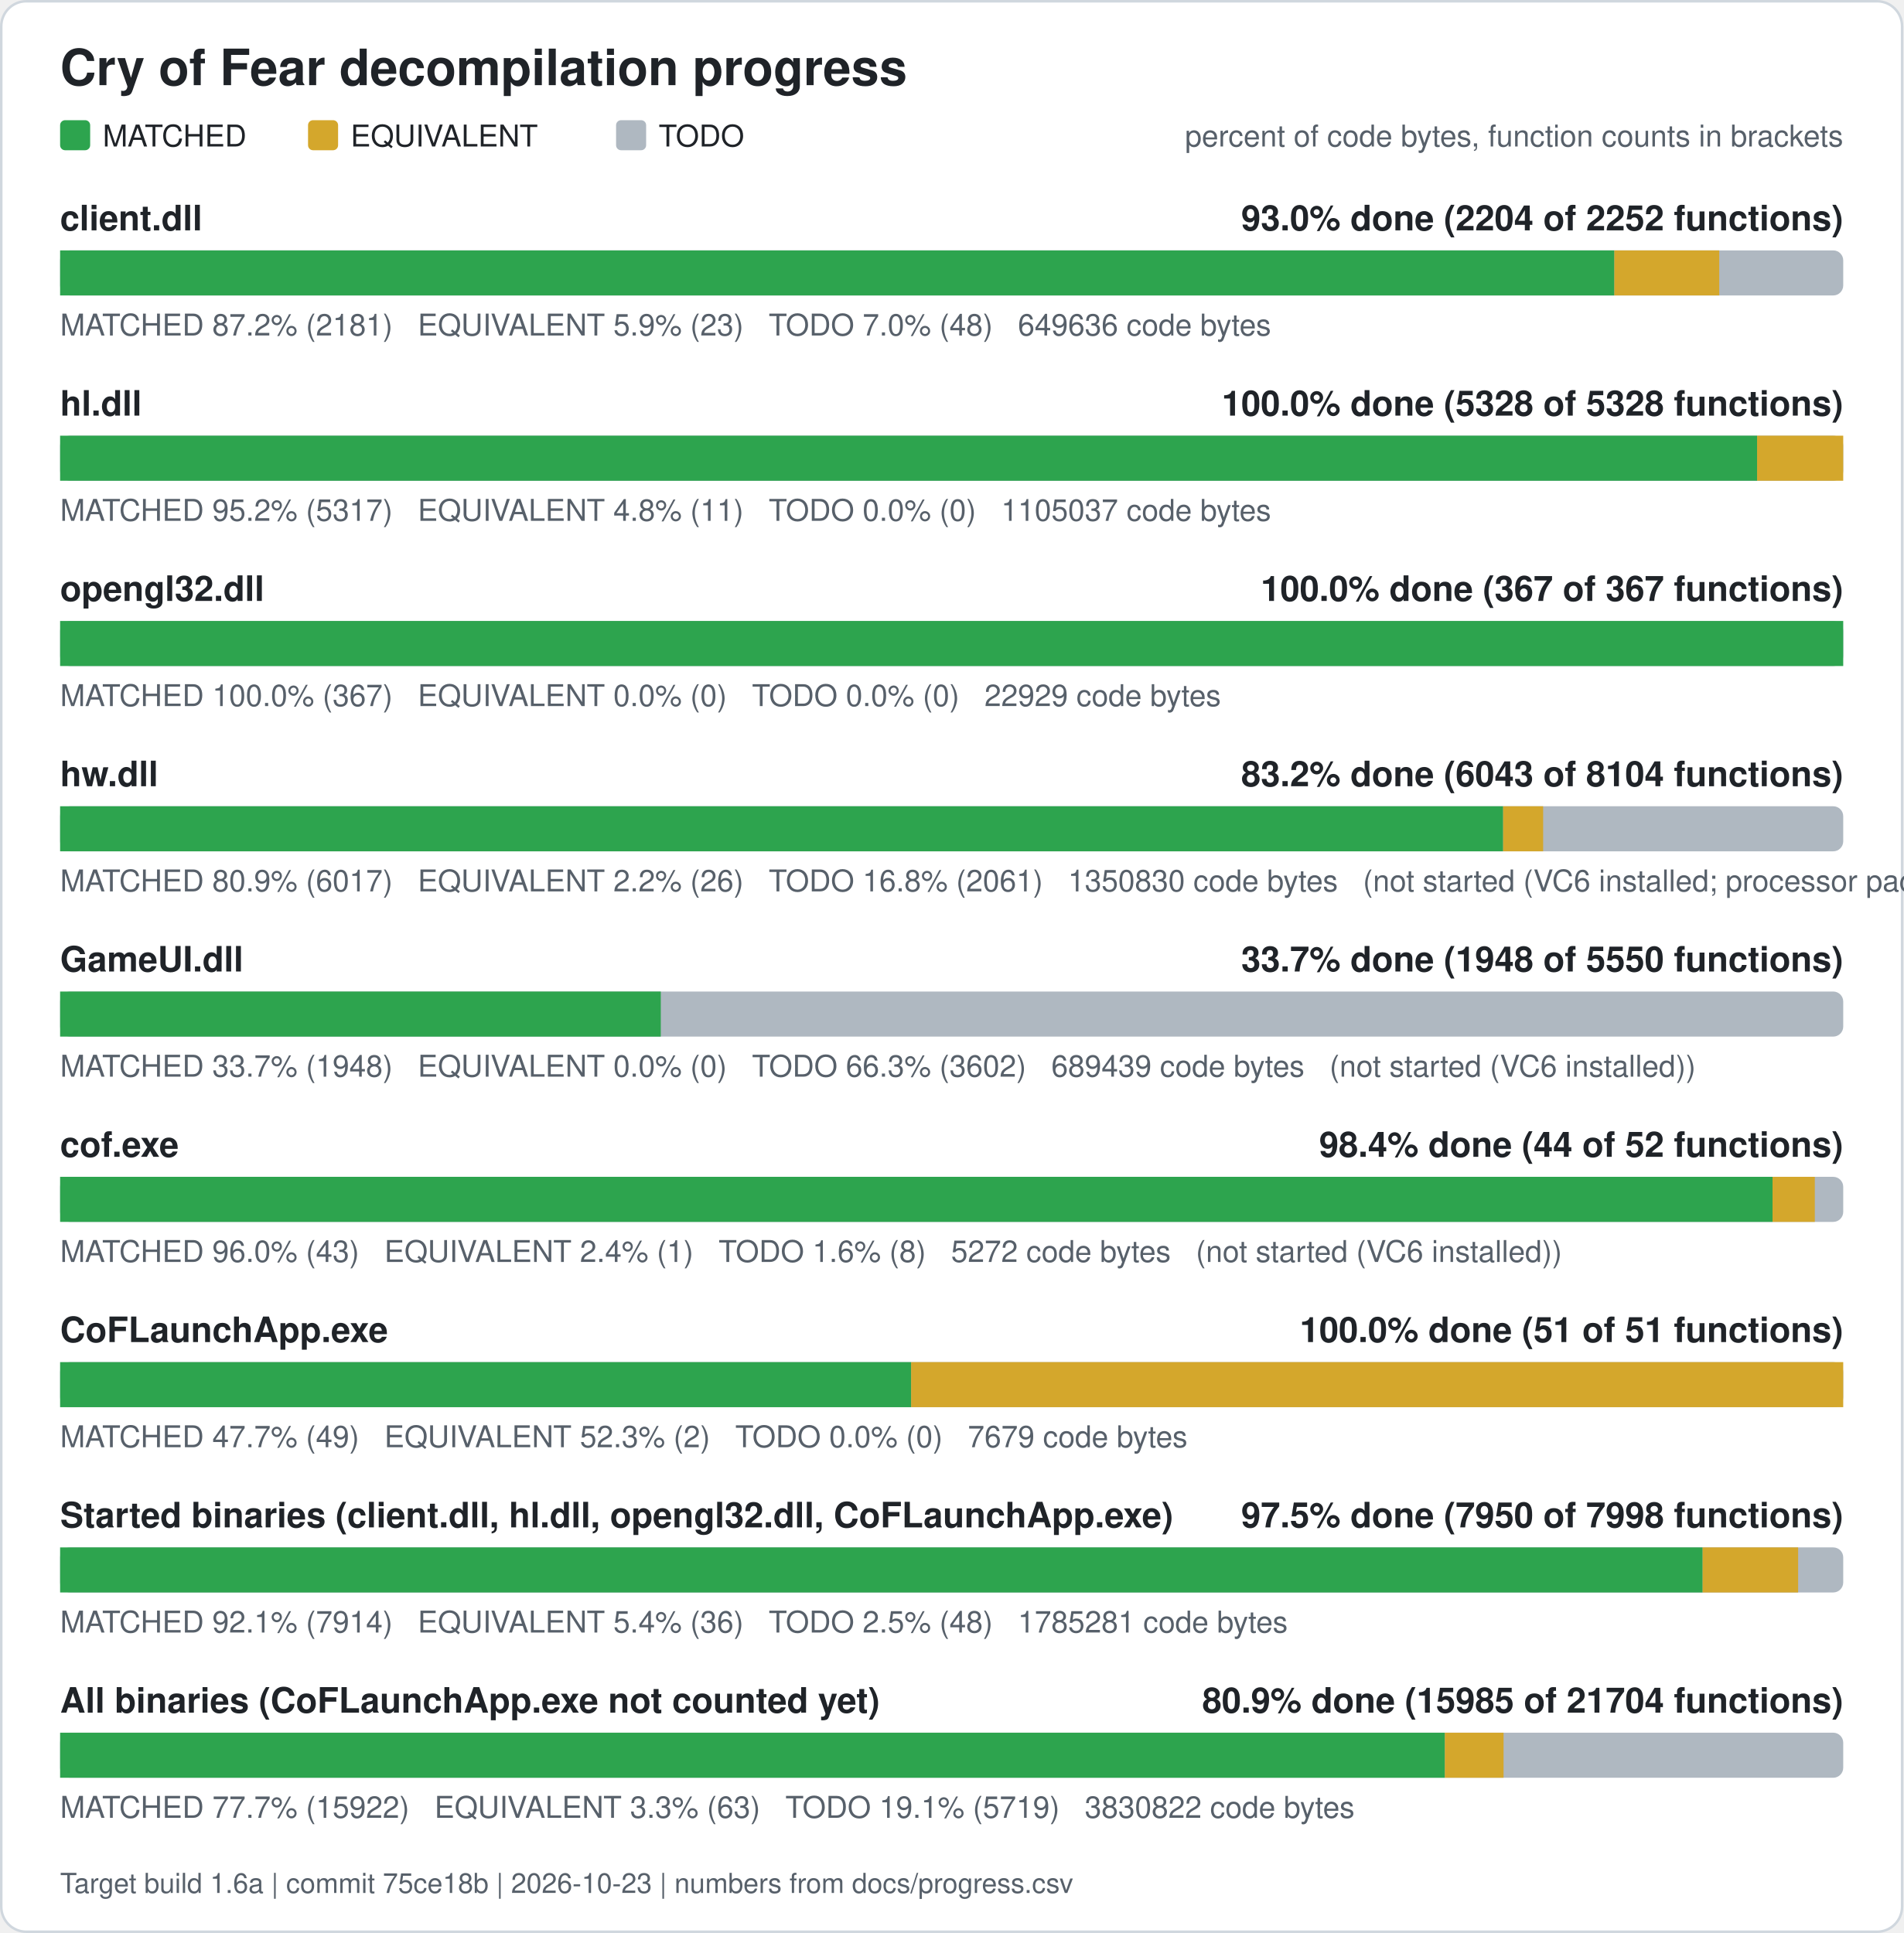
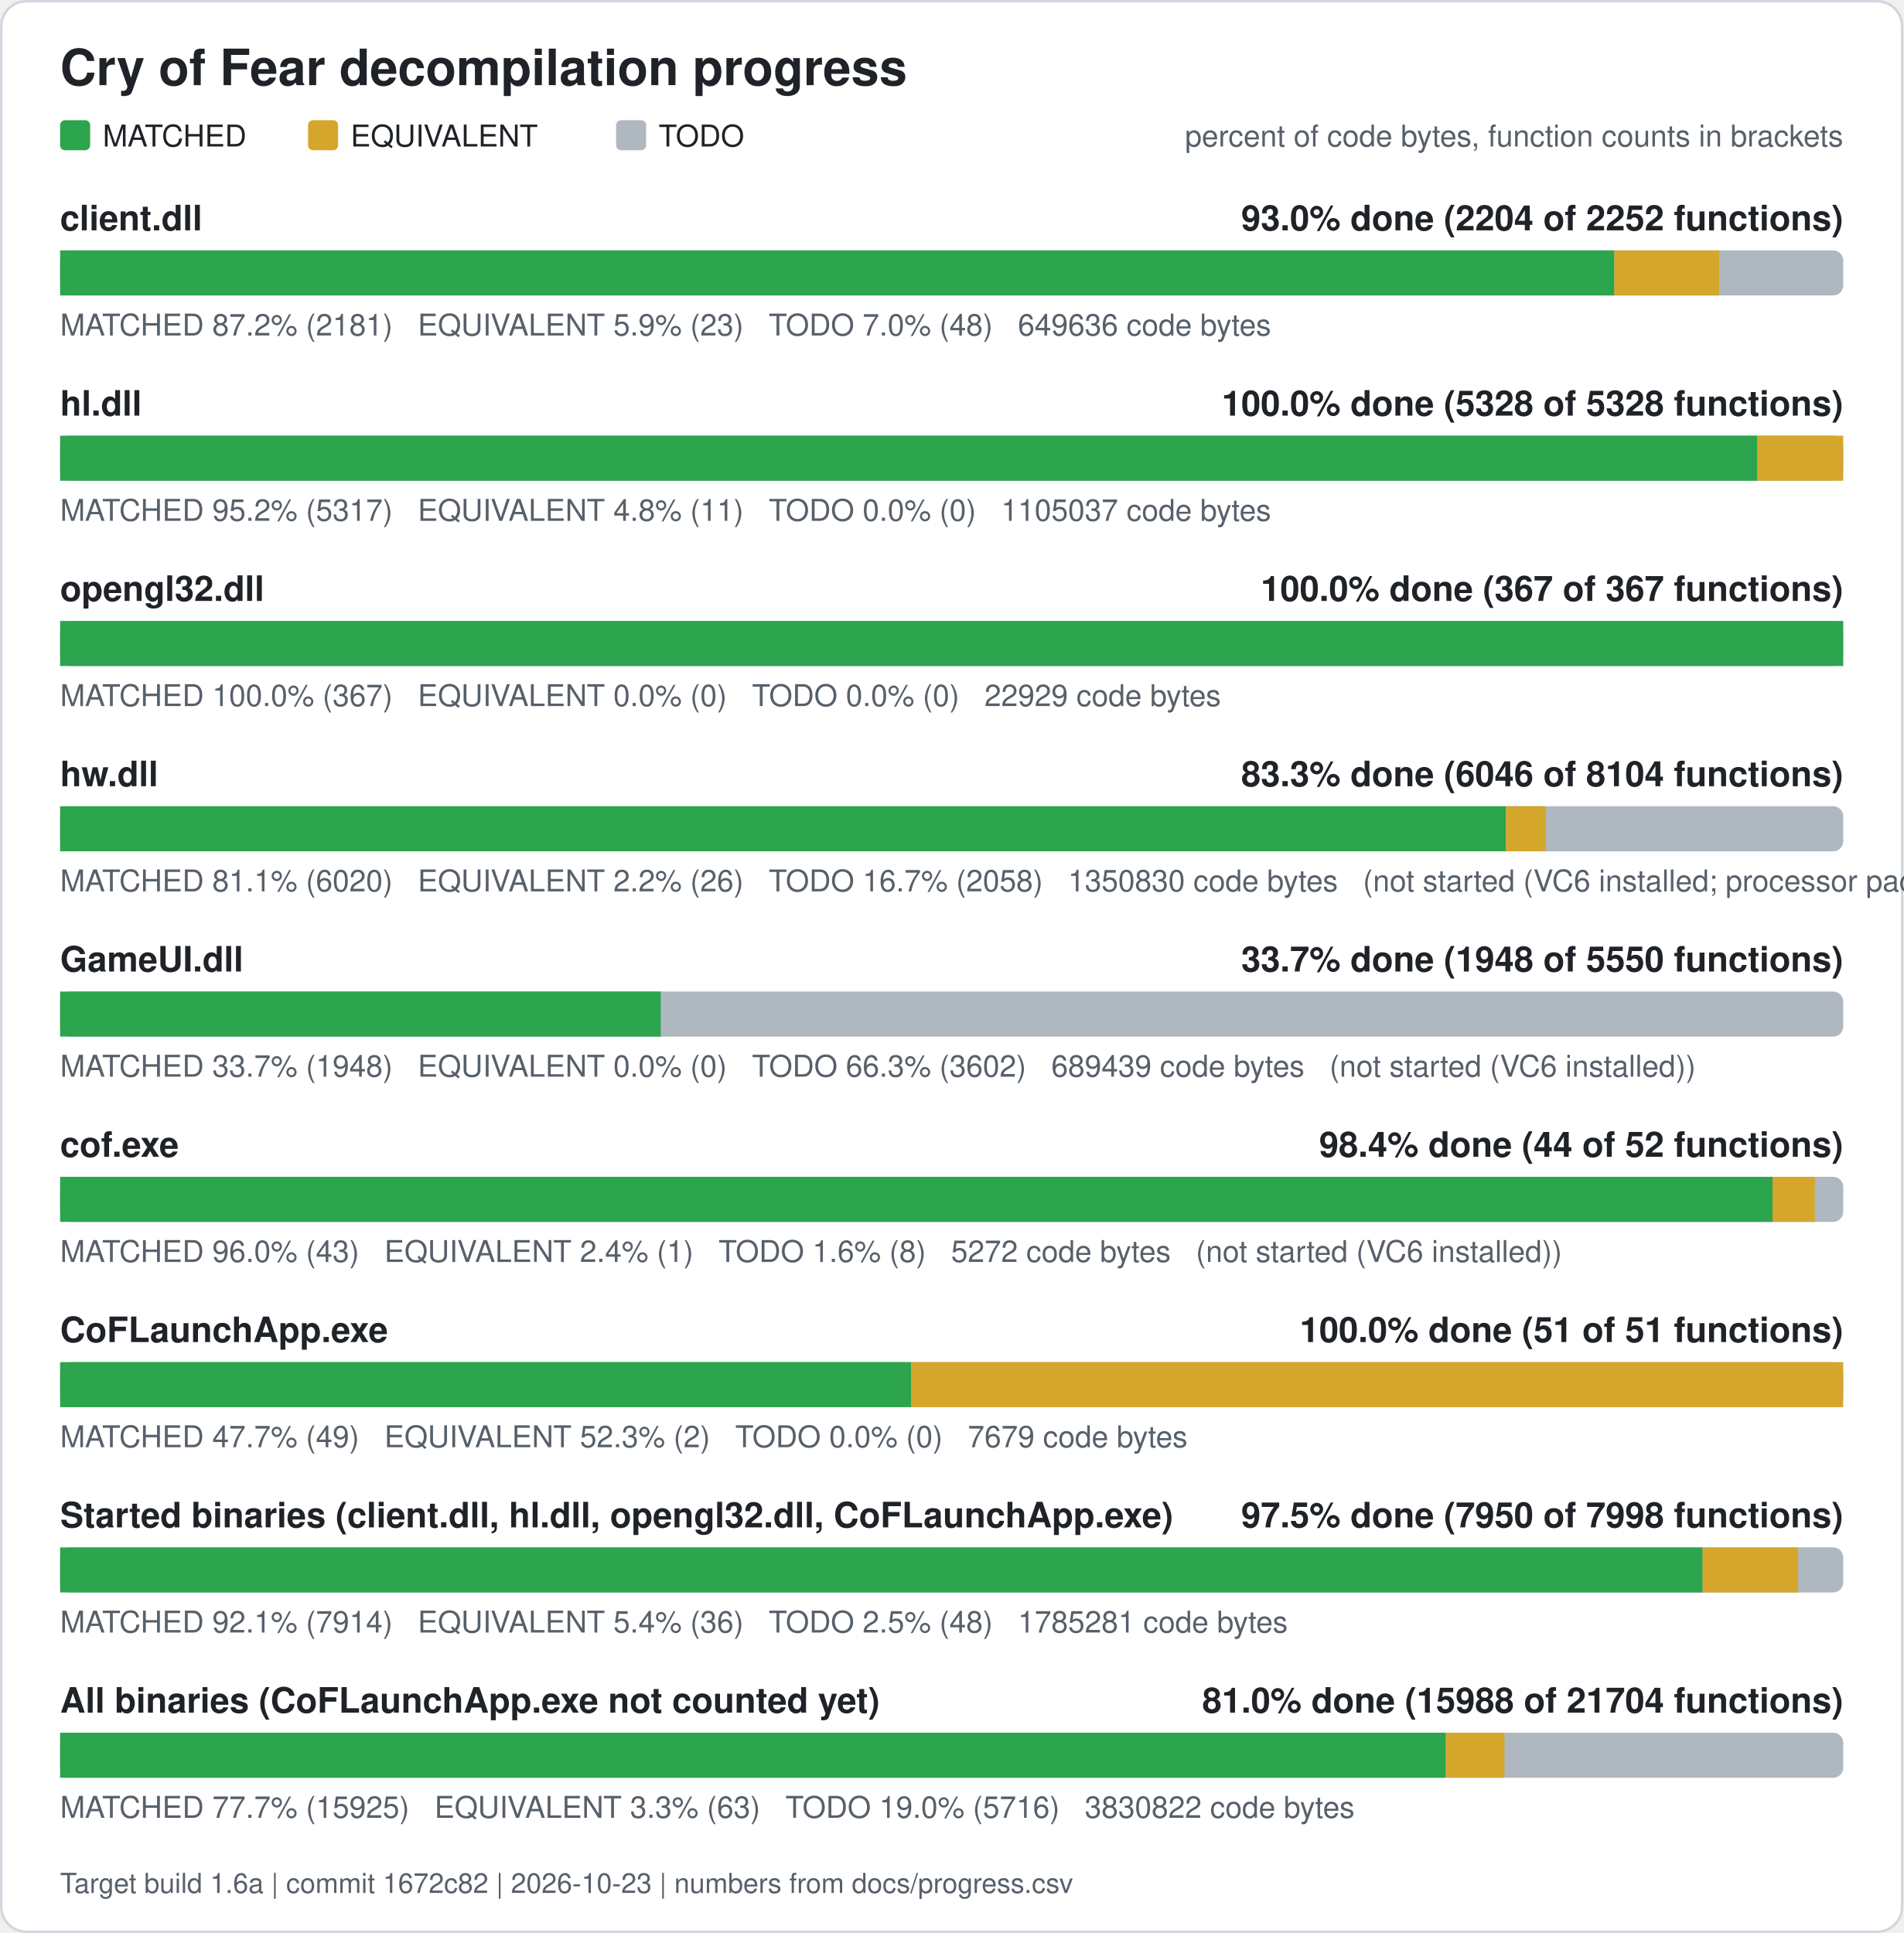
<svg xmlns="http://www.w3.org/2000/svg" width="760" height="772" viewBox="0 0 760 772" role="img" aria-label="Cry of Fear decompilation progress">
  <rect x="0.5" y="0.5" width="759" height="771" rx="10" fill="#ffffff" stroke="#d0d7de" />
  <text x="24" y="34" font-family="Segoe UI, Helvetica, Arial, sans-serif" font-size="20" font-weight="600" fill="#1f2328">Cry of Fear decompilation progress</text>
  <rect x="24" y="48" width="12" height="12" rx="2" fill="#2da44e" />
  <text x="41" y="58.5" font-family="Segoe UI, Helvetica, Arial, sans-serif" font-size="12" fill="#1f2328">MATCHED</text>
  <rect x="123" y="48" width="12" height="12" rx="2" fill="#d4a72c" />
  <text x="140" y="58.5" font-family="Segoe UI, Helvetica, Arial, sans-serif" font-size="12" fill="#1f2328">EQUIVALENT</text>
  <rect x="246" y="48" width="12" height="12" rx="2" fill="#afb8c1" />
  <text x="263" y="58.5" font-family="Segoe UI, Helvetica, Arial, sans-serif" font-size="12" fill="#1f2328">TODO</text>
  <text x="736" y="58.5" font-family="Segoe UI, Helvetica, Arial, sans-serif" font-size="12" fill="#57606a" text-anchor="end">percent of code bytes, function counts in brackets</text>
  <text x="24" y="92" font-family="Segoe UI, Helvetica, Arial, sans-serif" font-size="14" font-weight="600" fill="#1f2328">client.dll</text>
  <text x="736" y="92" font-family="Segoe UI, Helvetica, Arial, sans-serif" font-size="14" font-weight="600" fill="#1f2328" text-anchor="end">93.0% done (2204 of 2252 functions)</text>
  <rect x="24" y="100" width="712" height="18" rx="4" fill="#afb8c1" />
  <rect x="24.00" y="100" width="620.61" height="18" fill="#2da44e" />
  <rect x="644.61" y="100" width="41.89" height="18" fill="#d4a72c" />
  <text x="24" y="134" font-family="Segoe UI, Helvetica, Arial, sans-serif" font-size="12" fill="#57606a" xml:space="preserve">MATCHED 87.2% (2181)   EQUIVALENT 5.9% (23)   TODO 7.0% (48)   649636 code bytes</text>
  <text x="24" y="166" font-family="Segoe UI, Helvetica, Arial, sans-serif" font-size="14" font-weight="600" fill="#1f2328">hl.dll</text>
  <text x="736" y="166" font-family="Segoe UI, Helvetica, Arial, sans-serif" font-size="14" font-weight="600" fill="#1f2328" text-anchor="end">100.0% done (5328 of 5328 functions)</text>
  <rect x="24" y="174" width="712" height="18" rx="4" fill="#afb8c1" />
  <rect x="24.00" y="174" width="677.61" height="18" fill="#2da44e" />
  <rect x="701.61" y="174" width="34.39" height="18" fill="#d4a72c" />
  <text x="24" y="208" font-family="Segoe UI, Helvetica, Arial, sans-serif" font-size="12" fill="#57606a" xml:space="preserve">MATCHED 95.2% (5317)   EQUIVALENT 4.8% (11)   TODO 0.0% (0)   1105037 code bytes</text>
  <text x="24" y="240" font-family="Segoe UI, Helvetica, Arial, sans-serif" font-size="14" font-weight="600" fill="#1f2328">opengl32.dll</text>
  <text x="736" y="240" font-family="Segoe UI, Helvetica, Arial, sans-serif" font-size="14" font-weight="600" fill="#1f2328" text-anchor="end">100.0% done (367 of 367 functions)</text>
  <rect x="24" y="248" width="712" height="18" rx="4" fill="#afb8c1" />
  <rect x="24.00" y="248" width="712.00" height="18" fill="#2da44e" />
  <text x="24" y="282" font-family="Segoe UI, Helvetica, Arial, sans-serif" font-size="12" fill="#57606a" xml:space="preserve">MATCHED 100.0% (367)   EQUIVALENT 0.0% (0)   TODO 0.0% (0)   22929 code bytes</text>
  <text x="24" y="314" font-family="Segoe UI, Helvetica, Arial, sans-serif" font-size="14" font-weight="600" fill="#1f2328">hw.dll</text>
-   <text x="736" y="314" font-family="Segoe UI, Helvetica, Arial, sans-serif" font-size="14" font-weight="600" fill="#1f2328" text-anchor="end">83.2% done (6043 of 8104 functions)</text>
+   <text x="736" y="314" font-family="Segoe UI, Helvetica, Arial, sans-serif" font-size="14" font-weight="600" fill="#1f2328" text-anchor="end">83.3% done (6046 of 8104 functions)</text>
  <rect x="24" y="322" width="712" height="18" rx="4" fill="#afb8c1" />
-   <rect x="24.00" y="322" width="576.20" height="18" fill="#2da44e" />
-   <rect x="600.20" y="322" width="15.98" height="18" fill="#d4a72c" />
-   <text x="24" y="356" font-family="Segoe UI, Helvetica, Arial, sans-serif" font-size="12" fill="#57606a" xml:space="preserve">MATCHED 80.9% (6017)   EQUIVALENT 2.2% (26)   TODO 16.8% (2061)   1350830 code bytes   (not started (VC6 installed; processor pack and VS 2005 objects need those compilers))</text>
+   <rect x="24.00" y="322" width="577.29" height="18" fill="#2da44e" />
+   <rect x="601.29" y="322" width="15.98" height="18" fill="#d4a72c" />
+   <text x="24" y="356" font-family="Segoe UI, Helvetica, Arial, sans-serif" font-size="12" fill="#57606a" xml:space="preserve">MATCHED 81.1% (6020)   EQUIVALENT 2.2% (26)   TODO 16.7% (2058)   1350830 code bytes   (not started (VC6 installed; processor pack and VS 2005 objects need those compilers))</text>
  <text x="24" y="388" font-family="Segoe UI, Helvetica, Arial, sans-serif" font-size="14" font-weight="600" fill="#1f2328">GameUI.dll</text>
  <text x="736" y="388" font-family="Segoe UI, Helvetica, Arial, sans-serif" font-size="14" font-weight="600" fill="#1f2328" text-anchor="end">33.7% done (1948 of 5550 functions)</text>
  <rect x="24" y="396" width="712" height="18" rx="4" fill="#afb8c1" />
  <rect x="24.00" y="396" width="239.85" height="18" fill="#2da44e" />
  <text x="24" y="430" font-family="Segoe UI, Helvetica, Arial, sans-serif" font-size="12" fill="#57606a" xml:space="preserve">MATCHED 33.7% (1948)   EQUIVALENT 0.0% (0)   TODO 66.3% (3602)   689439 code bytes   (not started (VC6 installed))</text>
  <text x="24" y="462" font-family="Segoe UI, Helvetica, Arial, sans-serif" font-size="14" font-weight="600" fill="#1f2328">cof.exe</text>
  <text x="736" y="462" font-family="Segoe UI, Helvetica, Arial, sans-serif" font-size="14" font-weight="600" fill="#1f2328" text-anchor="end">98.4% done (44 of 52 functions)</text>
  <rect x="24" y="470" width="712" height="18" rx="4" fill="#afb8c1" />
  <rect x="24.00" y="470" width="683.77" height="18" fill="#2da44e" />
  <rect x="707.77" y="470" width="16.88" height="18" fill="#d4a72c" />
  <text x="24" y="504" font-family="Segoe UI, Helvetica, Arial, sans-serif" font-size="12" fill="#57606a" xml:space="preserve">MATCHED 96.0% (43)   EQUIVALENT 2.4% (1)   TODO 1.6% (8)   5272 code bytes   (not started (VC6 installed))</text>
  <text x="24" y="536" font-family="Segoe UI, Helvetica, Arial, sans-serif" font-size="14" font-weight="600" fill="#1f2328">CoFLaunchApp.exe</text>
  <text x="736" y="536" font-family="Segoe UI, Helvetica, Arial, sans-serif" font-size="14" font-weight="600" fill="#1f2328" text-anchor="end">100.0% done (51 of 51 functions)</text>
  <rect x="24" y="544" width="712" height="18" rx="4" fill="#afb8c1" />
  <rect x="24.00" y="544" width="339.82" height="18" fill="#2da44e" />
  <rect x="363.82" y="544" width="372.18" height="18" fill="#d4a72c" />
  <text x="24" y="578" font-family="Segoe UI, Helvetica, Arial, sans-serif" font-size="12" fill="#57606a" xml:space="preserve">MATCHED 47.7% (49)   EQUIVALENT 52.3% (2)   TODO 0.0% (0)   7679 code bytes</text>
  <text x="24" y="610" font-family="Segoe UI, Helvetica, Arial, sans-serif" font-size="14" font-weight="600" fill="#1f2328">Started binaries (client.dll, hl.dll, opengl32.dll, CoFLaunchApp.exe)</text>
  <text x="736" y="610" font-family="Segoe UI, Helvetica, Arial, sans-serif" font-size="14" font-weight="600" fill="#1f2328" text-anchor="end">97.5% done (7950 of 7998 functions)</text>
  <rect x="24" y="618" width="712" height="18" rx="4" fill="#afb8c1" />
  <rect x="24.00" y="618" width="655.86" height="18" fill="#2da44e" />
  <rect x="679.86" y="618" width="38.13" height="18" fill="#d4a72c" />
  <text x="24" y="652" font-family="Segoe UI, Helvetica, Arial, sans-serif" font-size="12" fill="#57606a" xml:space="preserve">MATCHED 92.1% (7914)   EQUIVALENT 5.4% (36)   TODO 2.5% (48)   1785281 code bytes</text>
  <text x="24" y="684" font-family="Segoe UI, Helvetica, Arial, sans-serif" font-size="14" font-weight="600" fill="#1f2328">All binaries (CoFLaunchApp.exe not counted yet)</text>
-   <text x="736" y="684" font-family="Segoe UI, Helvetica, Arial, sans-serif" font-size="14" font-weight="600" fill="#1f2328" text-anchor="end">80.9% done (15985 of 21704 functions)</text>
+   <text x="736" y="684" font-family="Segoe UI, Helvetica, Arial, sans-serif" font-size="14" font-weight="600" fill="#1f2328" text-anchor="end">81.0% done (15988 of 21704 functions)</text>
  <rect x="24" y="692" width="712" height="18" rx="4" fill="#afb8c1" />
-   <rect x="24.00" y="692" width="552.94" height="18" fill="#2da44e" />
-   <rect x="576.94" y="692" width="23.43" height="18" fill="#d4a72c" />
-   <text x="24" y="726" font-family="Segoe UI, Helvetica, Arial, sans-serif" font-size="12" fill="#57606a" xml:space="preserve">MATCHED 77.7% (15922)   EQUIVALENT 3.3% (63)   TODO 19.1% (5719)   3830822 code bytes</text>
-   <text x="24" y="756" font-family="Segoe UI, Helvetica, Arial, sans-serif" font-size="11" fill="#57606a">Target build 1.6a | commit 75ce18b | 2026-10-23 | numbers from docs/progress.csv</text>
+   <rect x="24.00" y="692" width="553.32" height="18" fill="#2da44e" />
+   <rect x="577.32" y="692" width="23.43" height="18" fill="#d4a72c" />
+   <text x="24" y="726" font-family="Segoe UI, Helvetica, Arial, sans-serif" font-size="12" fill="#57606a" xml:space="preserve">MATCHED 77.7% (15925)   EQUIVALENT 3.3% (63)   TODO 19.0% (5716)   3830822 code bytes</text>
+   <text x="24" y="756" font-family="Segoe UI, Helvetica, Arial, sans-serif" font-size="11" fill="#57606a">Target build 1.6a | commit 1672c82 | 2026-10-23 | numbers from docs/progress.csv</text>
</svg>
